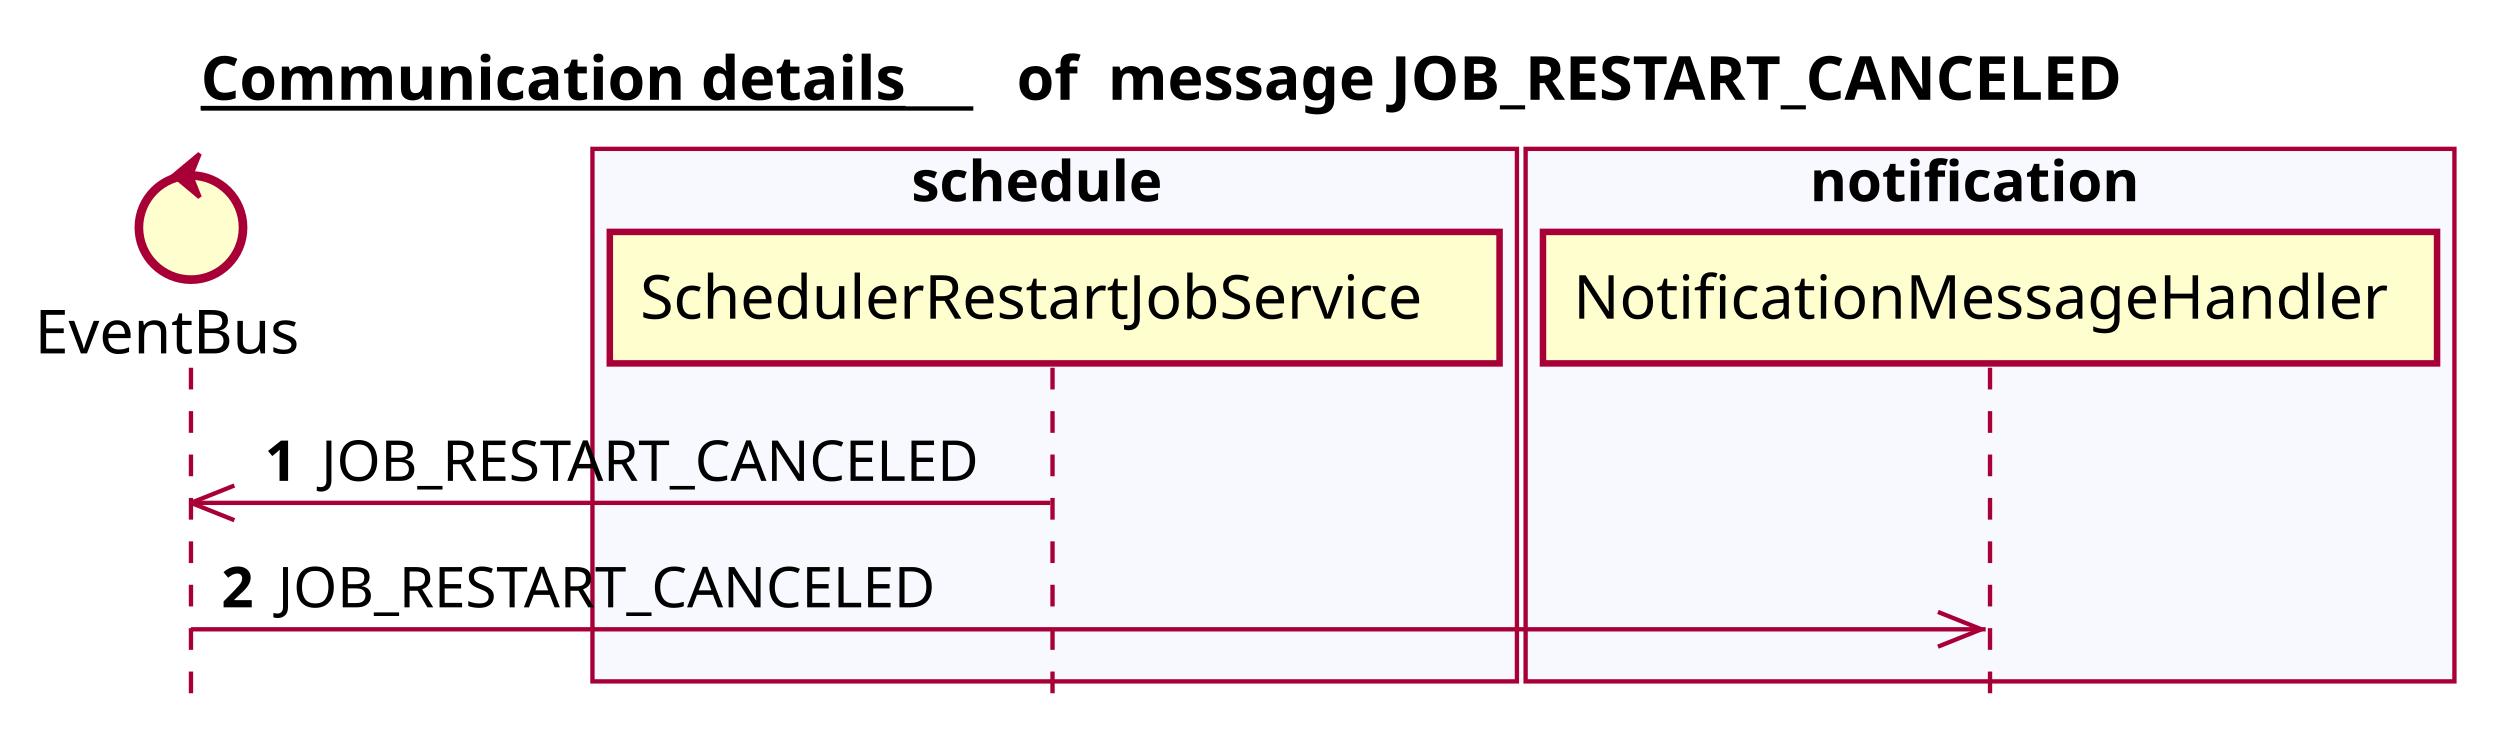
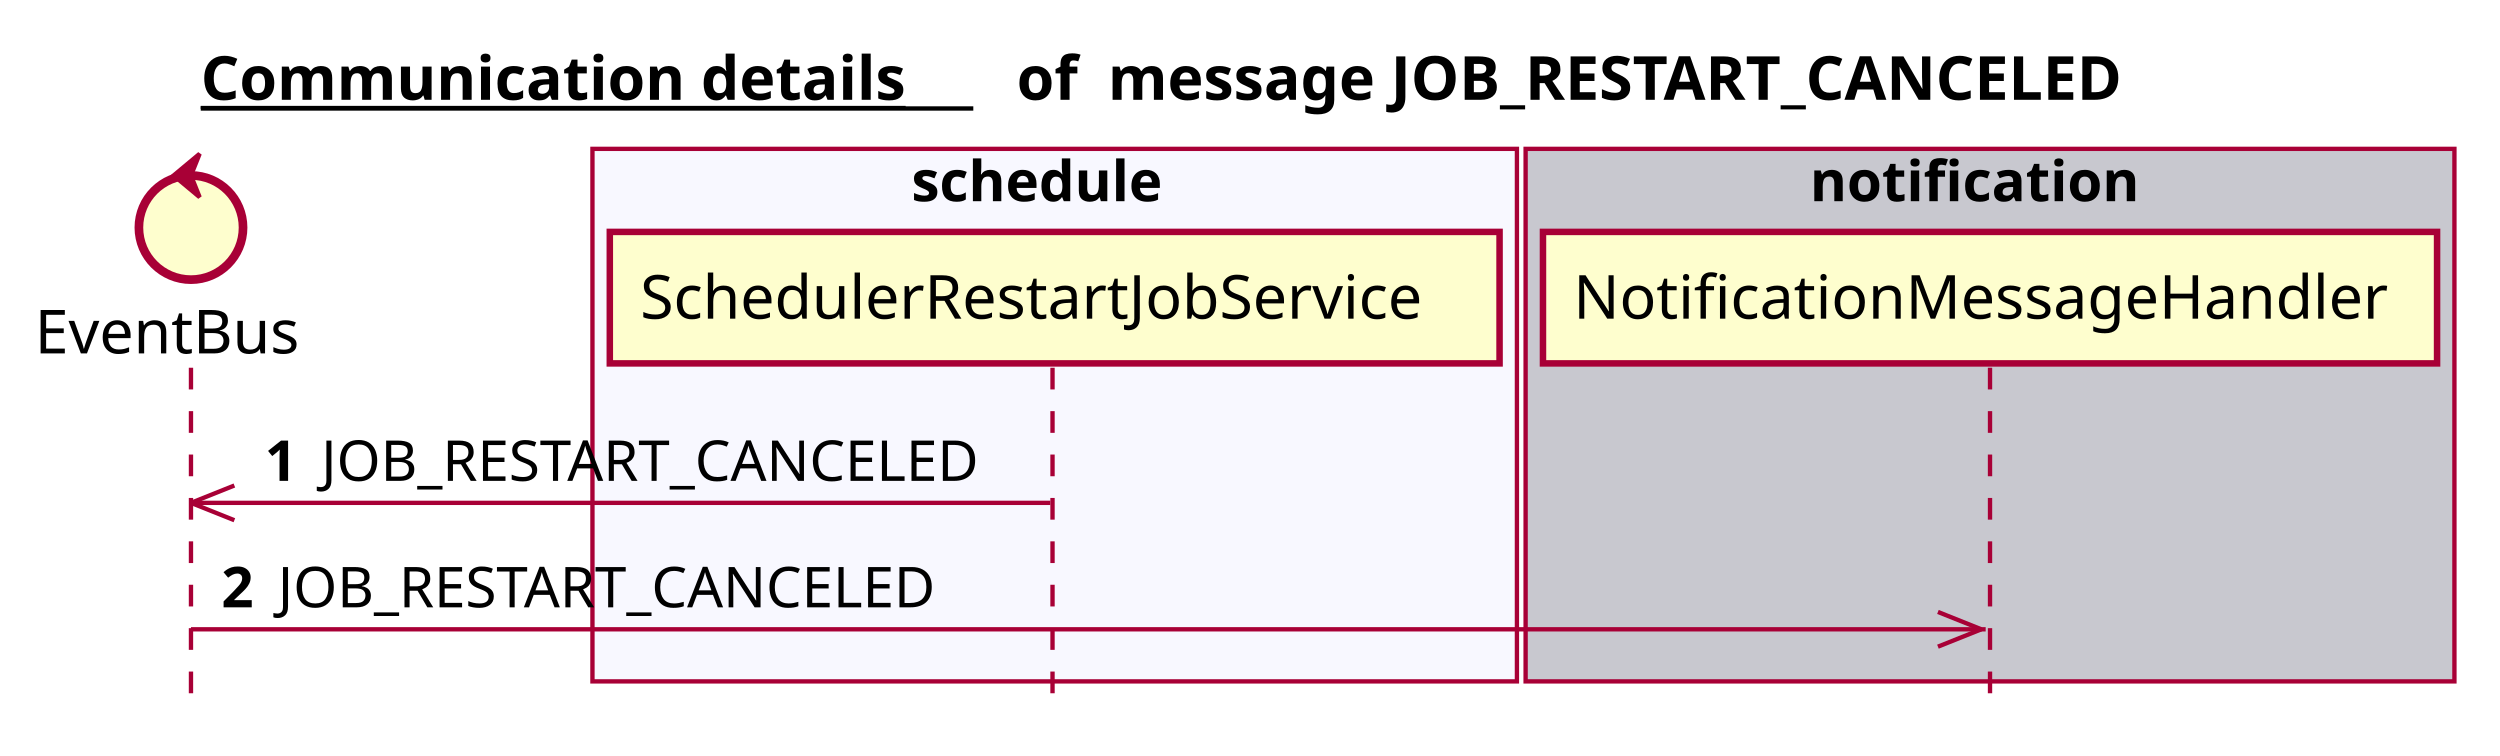
<svg xmlns="http://www.w3.org/2000/svg" contentScriptType="application/ecmascript" contentStyleType="text/css" height="174px" preserveAspectRatio="none" style="width:576px;height:174px;" version="1.1" viewBox="0 0 576 174" width="576px" zoomAndPan="magnify">
  <defs />
  <g>
    <text fill="#000000" font-family="sans-serif" font-size="14" font-weight="bold" lengthAdjust="spacingAndGlyphs" text-decoration="underline" textLength="178" x="46.25" y="22.995">Communication details</text>
    <line style="stroke: #000000; stroke-width: 1.0;" x1="46.25" x2="224.25" y1="24.995" y2="24.995" />
    <text fill="#000000" font-family="sans-serif" font-size="14" font-weight="bold" lengthAdjust="spacingAndGlyphs" textLength="16" x="234.25" y="22.995">of</text>
    <text fill="#000000" font-family="sans-serif" font-size="14" font-weight="bold" lengthAdjust="spacingAndGlyphs" textLength="268" x="255.25" y="22.995">message JOB_RESTART_CANCELED</text>
    <rect fill="#F8F8FF" height="122.695" style="stroke: #A80036; stroke-width: 1.0;" width="213" x="136.5" y="34.297" />
    <text fill="#000000" font-family="sans-serif" font-size="13" font-weight="bold" lengthAdjust="spacingAndGlyphs" textLength="66" x="210" y="46.364">schedule</text>
-     <rect fill="#F8F8FF" height="122.695" style="stroke: #A80036; stroke-width: 1.0;" width="214" x="351.5" y="34.297" />
+     <rect fill="#C8C8CF" height="122.695" style="stroke: #A80036; stroke-width: 1.0;" width="214" x="351.5" y="34.297" />
    <text fill="#000000" font-family="sans-serif" font-size="13" font-weight="bold" lengthAdjust="spacingAndGlyphs" textLength="83" x="417" y="46.364">notification</text>
    <line style="stroke: #A80036; stroke-width: 1.0; stroke-dasharray: 5.0,5.0;" x1="44" x2="44" y1="84.727" y2="162.992" />
    <line style="stroke: #A80036; stroke-width: 1.0; stroke-dasharray: 5.0,5.0;" x1="242.5" x2="242.5" y1="84.727" y2="162.992" />
    <line style="stroke: #A80036; stroke-width: 1.0; stroke-dasharray: 5.0,5.0;" x1="458.5" x2="458.5" y1="84.727" y2="162.992" />
    <text fill="#000000" font-family="sans-serif" font-size="14" lengthAdjust="spacingAndGlyphs" textLength="66" x="8" y="81.425">EventBus</text>
    <ellipse cx="44" cy="52.43" fill="#FEFECE" rx="12" ry="12" style="stroke: #A80036; stroke-width: 2.0;" />
    <polygon fill="#A80036" points="40,40.43,46,35.43,44,40.43,46,45.43,40,40.43" style="stroke: #A80036; stroke-width: 1.0;" />
    <rect fill="#FEFECE" height="30.297" style="stroke: #A80036; stroke-width: 1.5;" width="205" x="140.5" y="53.43" />
    <text fill="#000000" font-family="sans-serif" font-size="14" lengthAdjust="spacingAndGlyphs" textLength="191" x="147.5" y="73.425">SchedulerRestartJobService</text>
    <rect fill="#FEFECE" height="30.297" style="stroke: #A80036; stroke-width: 1.5;" width="206" x="355.5" y="53.43" />
    <text fill="#000000" font-family="sans-serif" font-size="14" lengthAdjust="spacingAndGlyphs" textLength="192" x="362.5" y="73.425">NotificationMessageHandler</text>
    <line style="stroke: #A80036; stroke-width: 1.0;" x1="44" x2="54" y1="115.859" y2="111.859" />
    <line style="stroke: #A80036; stroke-width: 1.0;" x1="44" x2="54" y1="115.859" y2="119.859" />
    <line style="stroke: #A80036; stroke-width: 1.0;" x1="44" x2="242" y1="115.859" y2="115.859" />
    <text fill="#000000" font-family="sans-serif" font-size="13" font-weight="bold" lengthAdjust="spacingAndGlyphs" textLength="9" x="61" y="110.793">1</text>
    <text fill="#000000" font-family="sans-serif" font-size="13" lengthAdjust="spacingAndGlyphs" textLength="162" x="74" y="110.793">JOB_RESTART_CANCELED</text>
    <line style="stroke: #A80036; stroke-width: 1.0;" x1="456.5" x2="446.5" y1="144.992" y2="140.992" />
    <line style="stroke: #A80036; stroke-width: 1.0;" x1="456.5" x2="446.5" y1="144.992" y2="148.992" />
    <line style="stroke: #A80036; stroke-width: 1.0;" x1="44" x2="457.5" y1="144.992" y2="144.992" />
    <text fill="#000000" font-family="sans-serif" font-size="13" font-weight="bold" lengthAdjust="spacingAndGlyphs" textLength="9" x="51" y="139.926">2</text>
    <text fill="#000000" font-family="sans-serif" font-size="13" lengthAdjust="spacingAndGlyphs" textLength="162" x="64" y="139.926">JOB_RESTART_CANCELED</text>
  </g>
</svg>
